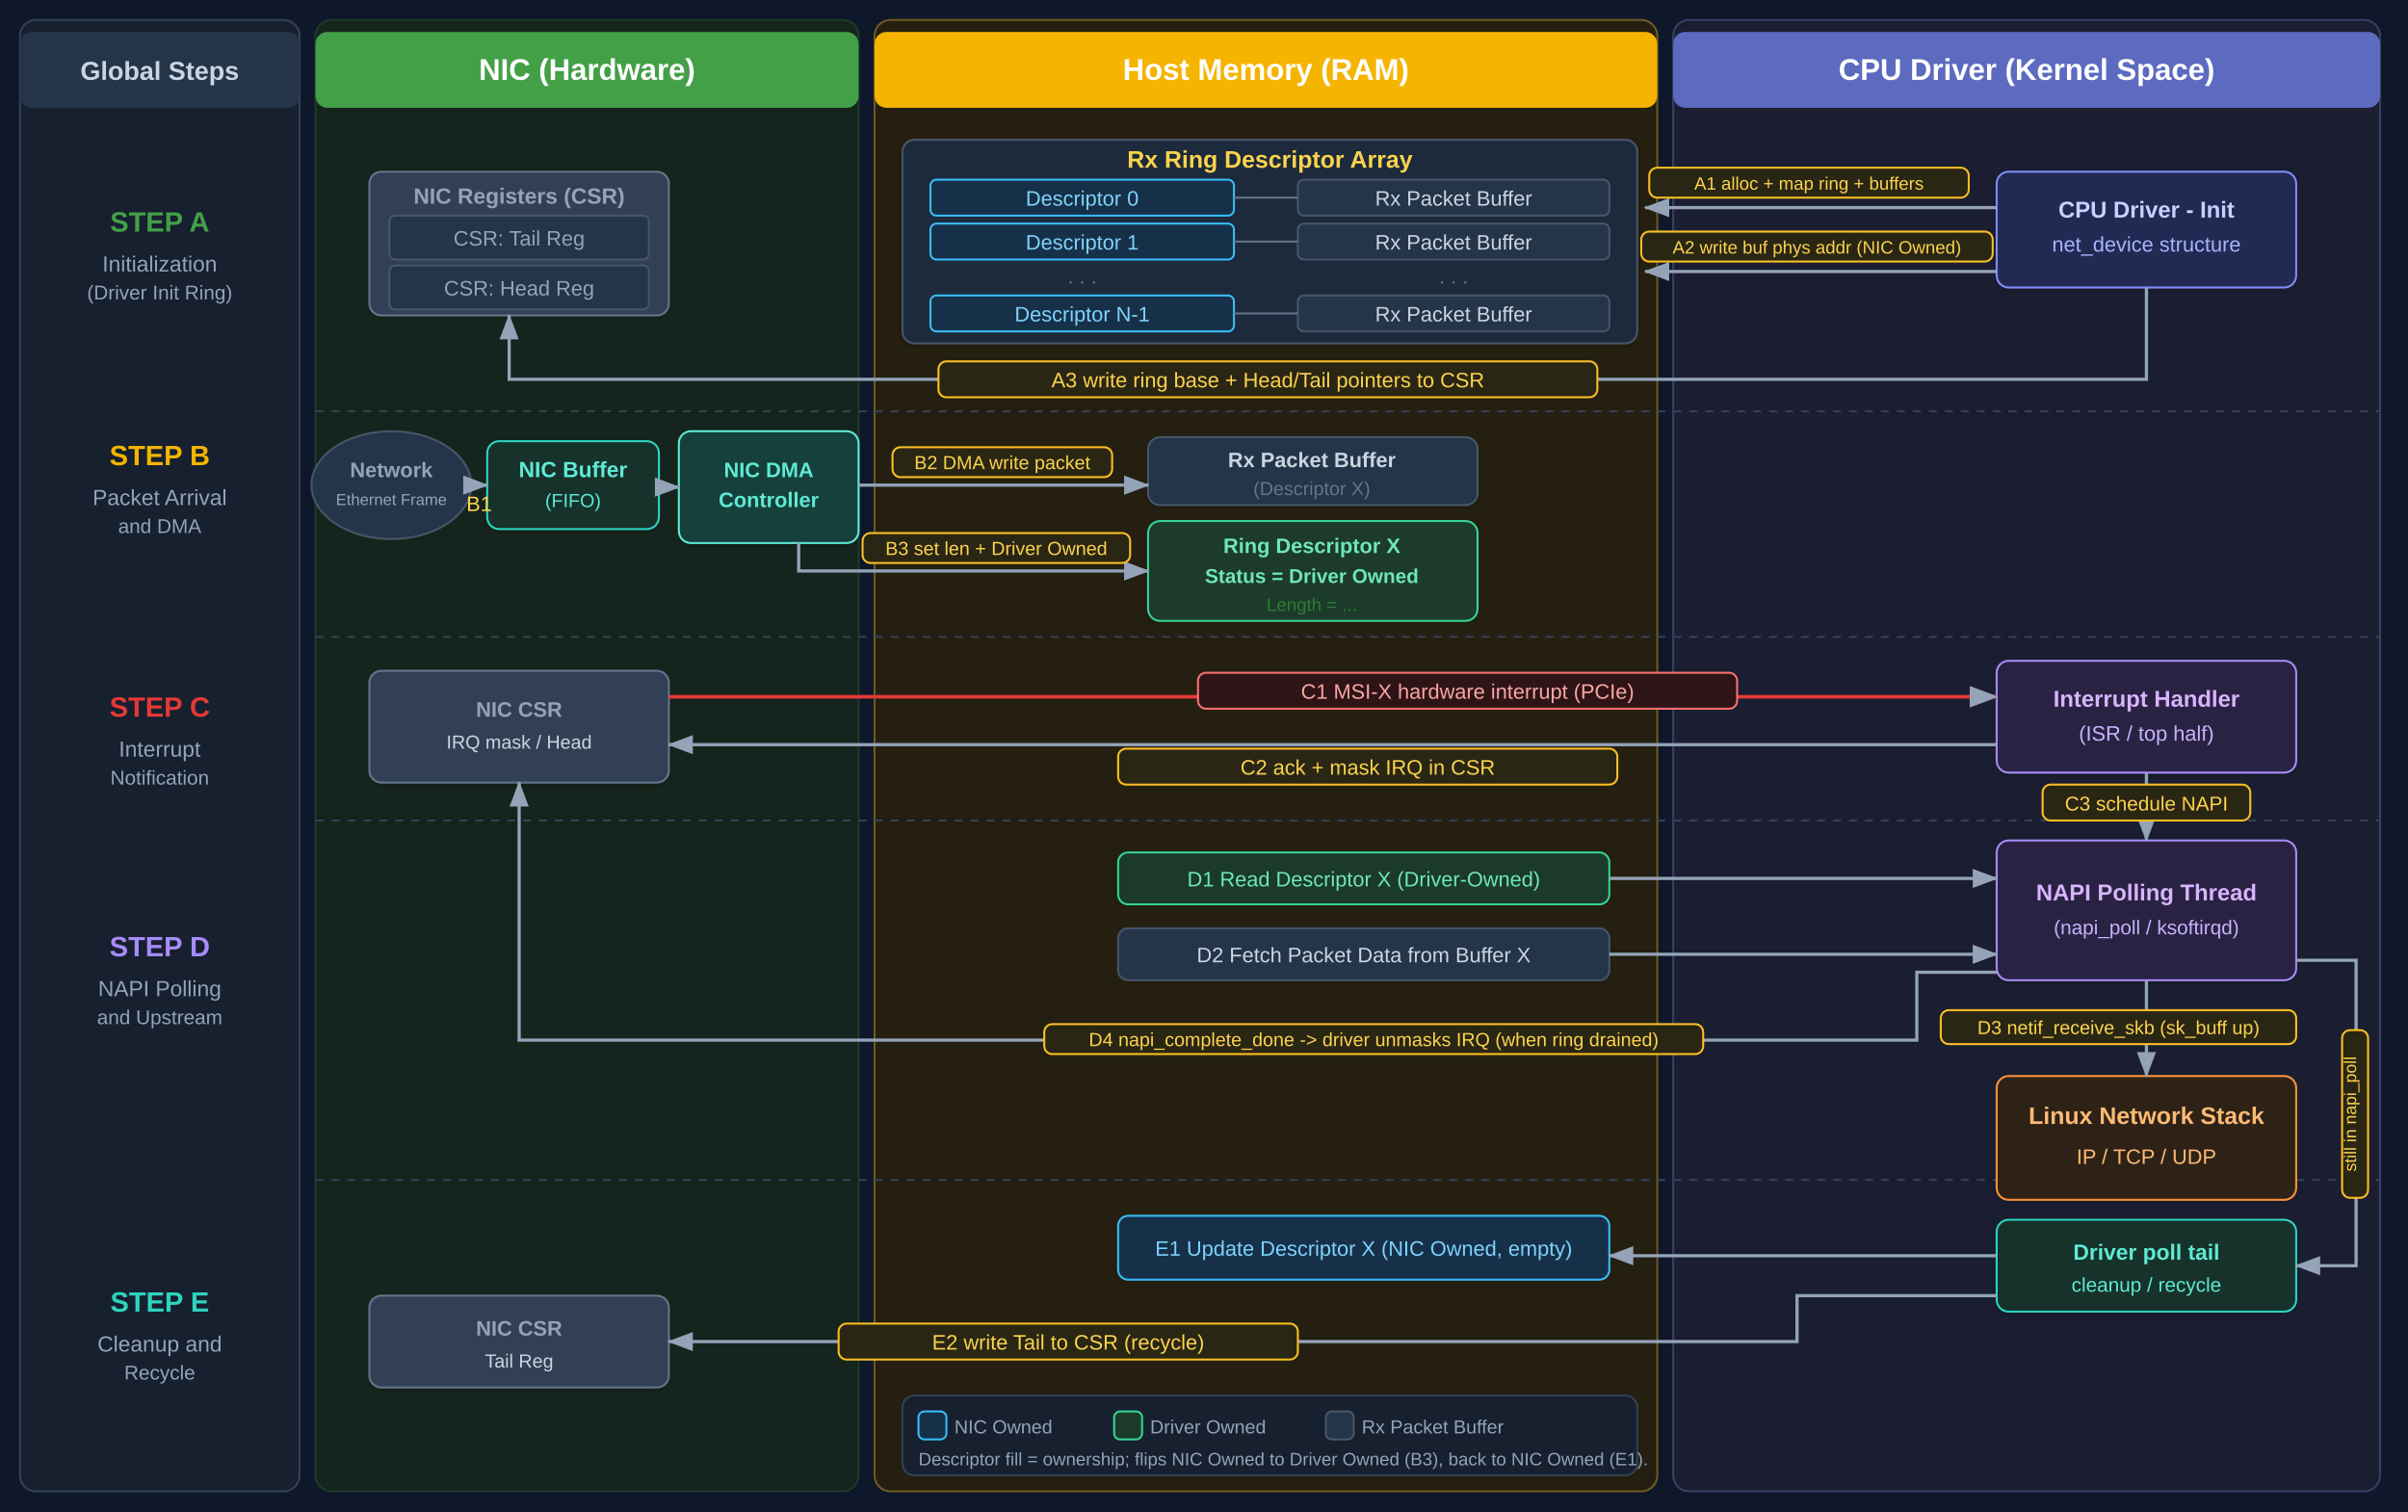
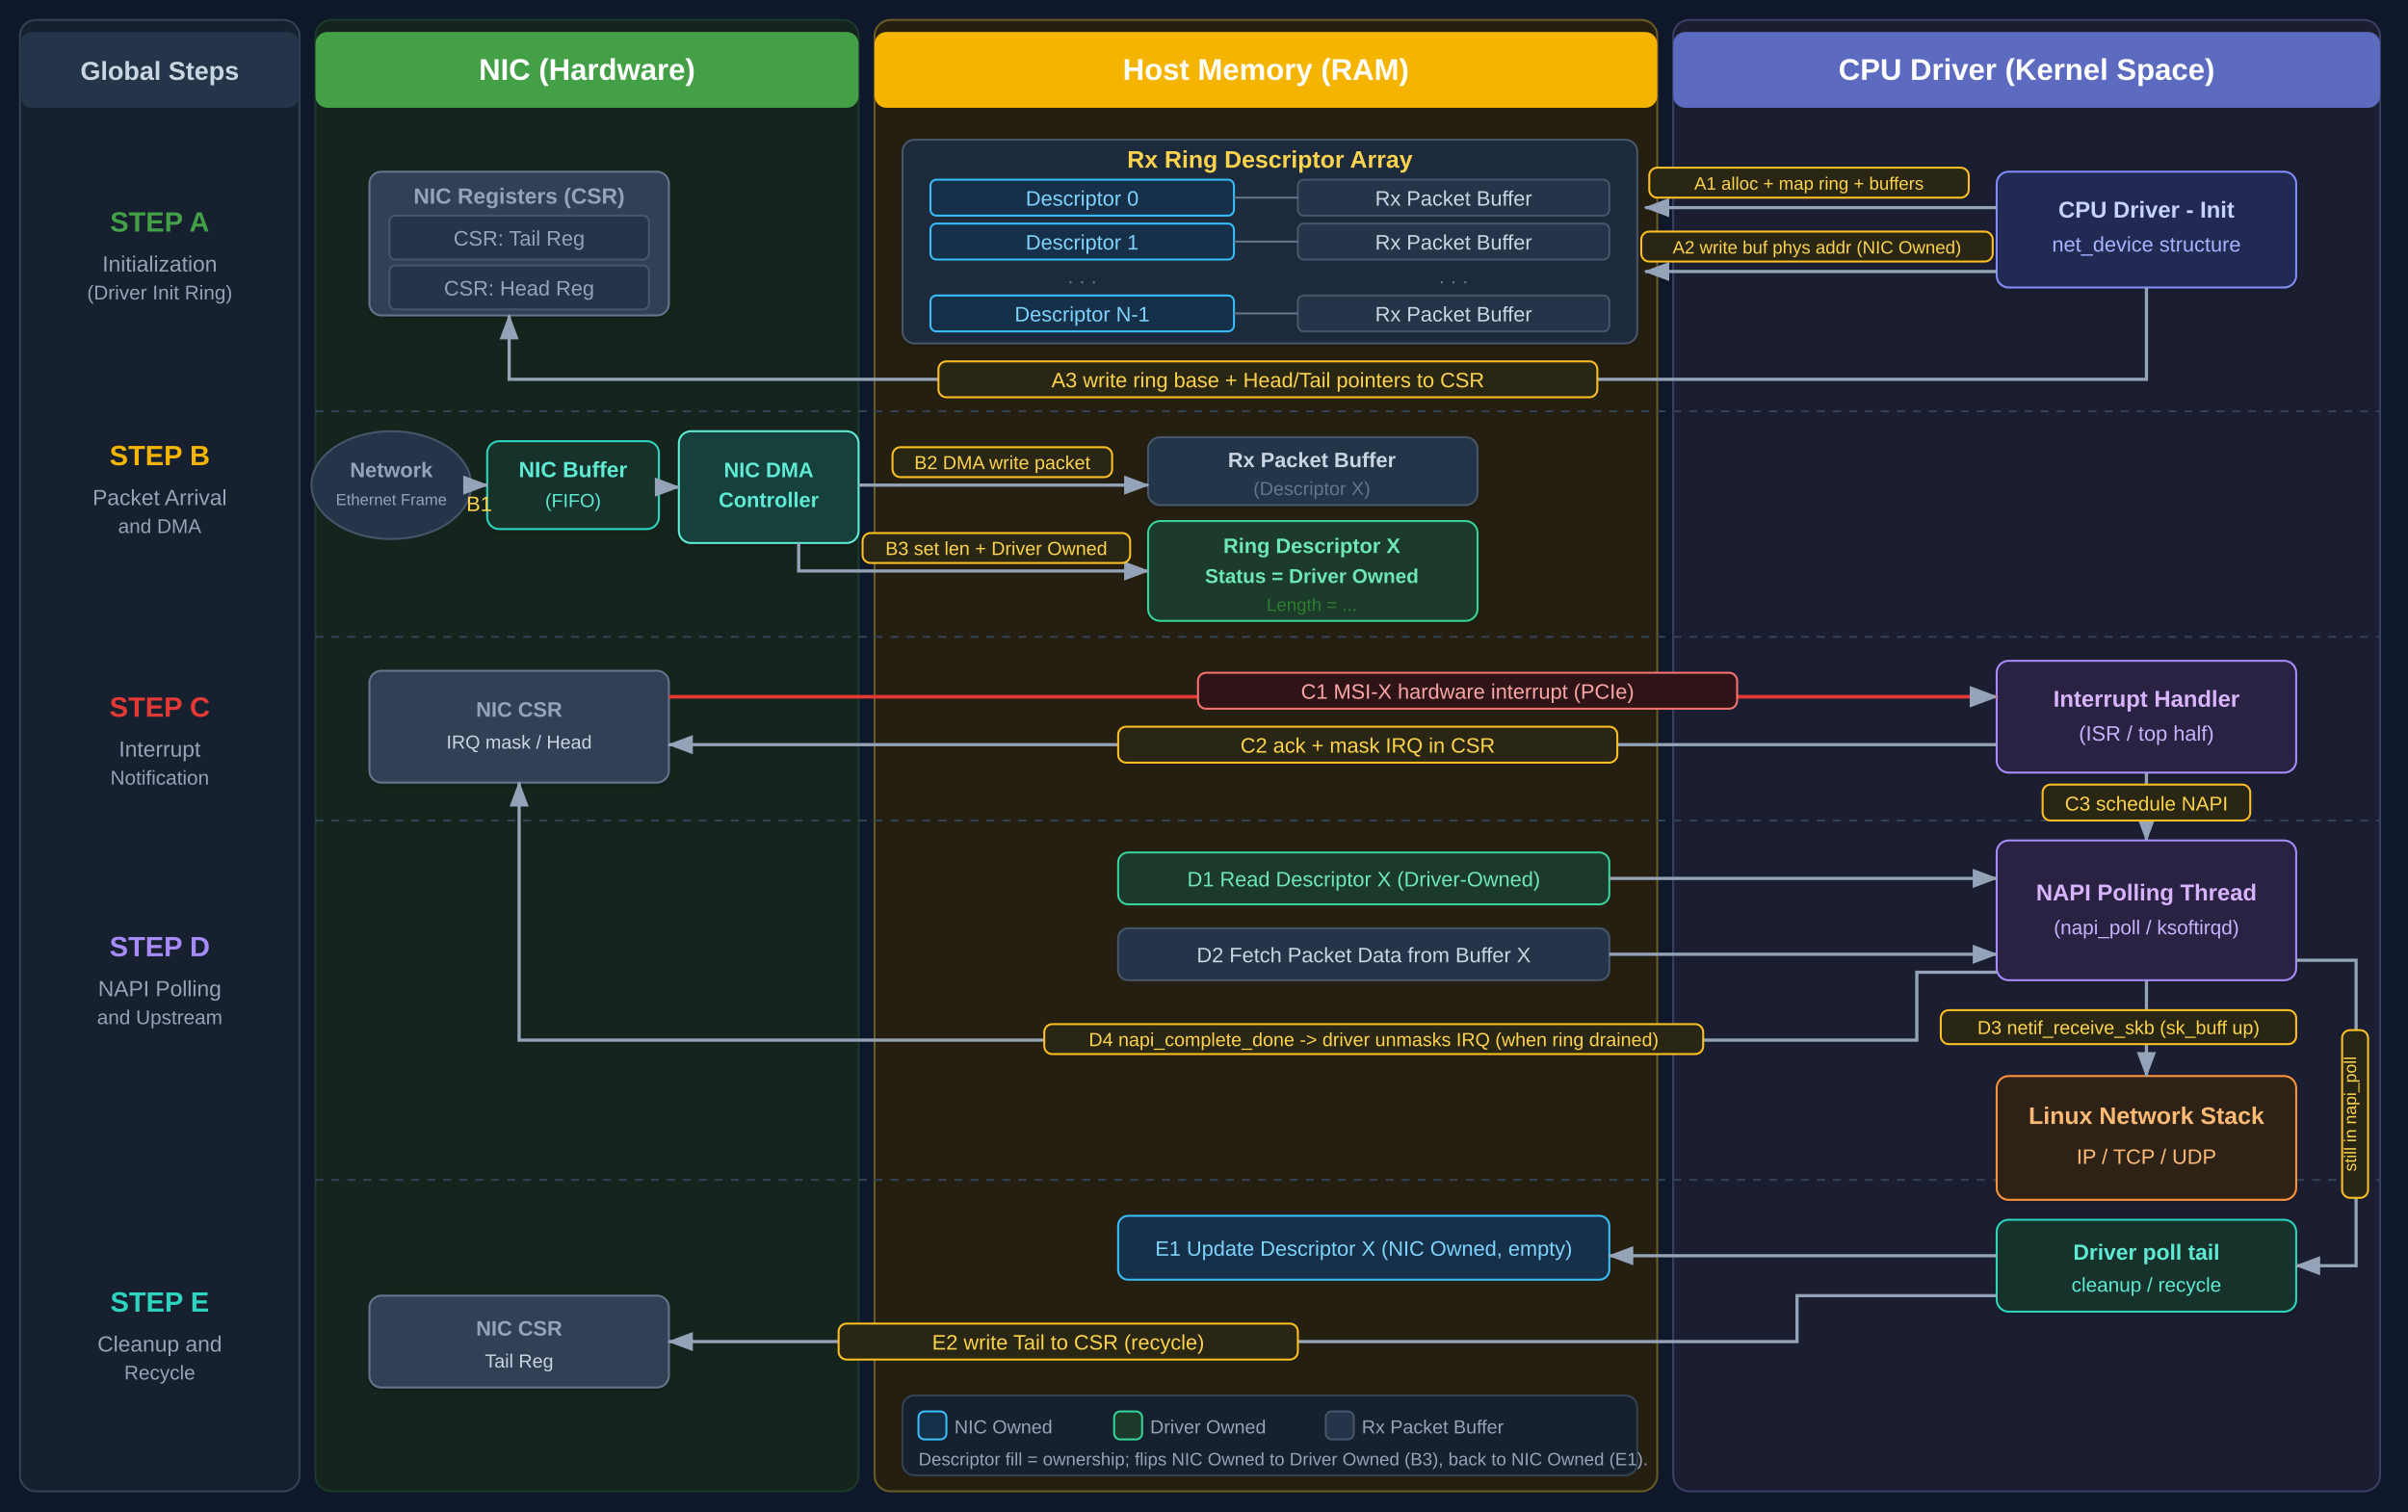
<svg xmlns="http://www.w3.org/2000/svg" viewBox="0 34 1206 757" font-family="Segoe UI, Arial, sans-serif">
  <defs>
    <marker id="arrow" markerWidth="9" markerHeight="9" refX="7.5" refY="3" orient="auto" markerUnits="strokeWidth">
      <path d="M0,0 L8,3 L0,6 Z" fill="#94a3b8" />
    </marker>
    <filter id="sh" x="-5%" y="-5%" width="110%" height="115%">
      <feDropShadow dx="0" dy="1" stdDeviation="1.2" flood-color="#000" flood-opacity="0.18" />
    </filter>
  </defs>
  <rect x="0" y="0" width="1206" height="801" fill="#0f172a" />
  <rect x="10" y="44" width="140" height="737" rx="8" fill="#16202e" stroke="#334155" />
  <rect x="158" y="44" width="272" height="737" rx="8" fill="#15241c" stroke="#1b3a2a" />
  <rect x="438" y="44" width="392" height="737" rx="8" fill="#241f10" stroke="#6b5a23" />
  <rect x="838" y="44" width="354" height="737" rx="8" fill="#1a1e30" stroke="#3a3f66" />
  <rect x="158" y="50" width="272" height="38" rx="6" fill="#43a047" />
  <text x="294" y="74" text-anchor="middle" font-size="15" font-weight="700" fill="#fff">NIC (Hardware)</text>
  <rect x="438" y="50" width="392" height="38" rx="6" fill="#f4b400" />
  <text x="634" y="74" text-anchor="middle" font-size="15" font-weight="700" fill="#fff">Host Memory (RAM)</text>
  <rect x="838" y="50" width="354" height="38" rx="6" fill="#5c6bc0" />
  <text x="1015" y="74" text-anchor="middle" font-size="15" font-weight="700" fill="#fff">CPU Driver (Kernel Space)</text>
  <rect x="10" y="50" width="140" height="38" rx="6" fill="#243449" />
  <text x="80" y="74" text-anchor="middle" font-size="13" font-weight="700" fill="#cbd5e1">Global Steps</text>
  <g stroke="#334155" stroke-dasharray="4 4" stroke-width="1">
    <line x1="158" y1="240" x2="1192" y2="240" />
    <line x1="158" y1="353" x2="1192" y2="353" />
    <line x1="158" y1="445" x2="1192" y2="445" />
    <line x1="158" y1="625" x2="1192" y2="625" />
  </g>
  <g text-anchor="middle" fill="#94a3b8">
    <text x="80" y="150" font-size="14" font-weight="700" fill="#43a047">STEP A</text>
    <text x="80" y="170" font-size="11">Initialization</text>
    <text x="80" y="184" font-size="10" fill="#94a3b8">(Driver Init Ring)</text>
    <text x="80" y="267" font-size="14" font-weight="700" fill="#f4b400">STEP B</text>
    <text x="80" y="287" font-size="11">Packet Arrival</text>
    <text x="80" y="301" font-size="10" fill="#94a3b8">and DMA</text>
    <text x="80" y="393" font-size="14" font-weight="700" fill="#e53935">STEP C</text>
    <text x="80" y="413" font-size="11">Interrupt</text>
    <text x="80" y="427" font-size="10" fill="#94a3b8">Notification</text>
    <text x="80" y="513" font-size="14" font-weight="700" fill="#a78bfa">STEP D</text>
    <text x="80" y="533" font-size="11">NAPI Polling</text>
    <text x="80" y="547" font-size="10" fill="#94a3b8">and Upstream</text>
    <text x="80" y="691" font-size="14" font-weight="700" fill="#2dd4bf">STEP E</text>
    <text x="80" y="711" font-size="11">Cleanup and</text>
    <text x="80" y="725" font-size="10" fill="#94a3b8">Recycle</text>
  </g>
  <rect x="185" y="120" width="150" height="72" rx="6" fill="#334155" stroke="#64748b" filter="url(#sh)" />
  <text x="260" y="136" text-anchor="middle" font-size="11" font-weight="700" fill="#94a3b8">NIC Registers (CSR)</text>
  <rect x="195" y="142" width="130" height="22" rx="3" fill="#243449" stroke="#475569" />
  <text x="260" y="157" text-anchor="middle" font-size="10.5" fill="#94a3b8">CSR: Tail Reg</text>
  <rect x="195" y="167" width="130" height="22" rx="3" fill="#243449" stroke="#475569" />
  <text x="260" y="182" text-anchor="middle" font-size="10.5" fill="#94a3b8">CSR: Head Reg</text>
  <rect x="452" y="104" width="368" height="102" rx="6" fill="#1e293b" stroke="#475569" filter="url(#sh)" />
  <text x="636" y="118" text-anchor="middle" font-size="12" font-weight="700" fill="#fcd34d">Rx Ring Descriptor Array</text>
  <g font-size="10.5">
    <rect x="466" y="124" width="152" height="18" rx="3" fill="#173049" stroke="#38bdf8" />
    <text x="542" y="137" text-anchor="middle" fill="#7dd3fc">Descriptor 0</text>
    <rect x="650" y="124" width="156" height="18" rx="3" fill="#243449" stroke="#475569" />
    <text x="728" y="137" text-anchor="middle" fill="#cbd5e1">Rx Packet Buffer</text>
    <line x1="618" y1="133" x2="650" y2="133" stroke="#64748b" />
    <rect x="466" y="146" width="152" height="18" rx="3" fill="#173049" stroke="#38bdf8" />
    <text x="542" y="159" text-anchor="middle" fill="#7dd3fc">Descriptor 1</text>
    <rect x="650" y="146" width="156" height="18" rx="3" fill="#243449" stroke="#475569" />
    <text x="728" y="159" text-anchor="middle" fill="#cbd5e1">Rx Packet Buffer</text>
    <line x1="618" y1="155" x2="650" y2="155" stroke="#64748b" />
    <text x="542" y="176" text-anchor="middle" fill="#64748b">. . .</text>
    <text x="728" y="176" text-anchor="middle" fill="#64748b">. . .</text>
    <rect x="466" y="182" width="152" height="18" rx="3" fill="#173049" stroke="#38bdf8" />
    <text x="542" y="195" text-anchor="middle" fill="#7dd3fc">Descriptor N-1</text>
    <rect x="650" y="182" width="156" height="18" rx="3" fill="#243449" stroke="#475569" />
    <text x="728" y="195" text-anchor="middle" fill="#cbd5e1">Rx Packet Buffer</text>
    <line x1="618" y1="191" x2="650" y2="191" stroke="#64748b" />
  </g>
  <rect x="1000" y="120" width="150" height="58" rx="6" fill="#232a52" stroke="#818cf8" filter="url(#sh)" />
  <text x="1075" y="143" text-anchor="middle" font-size="11.5" font-weight="700" fill="#c7d2fe">CPU Driver - Init</text>
  <text x="1075" y="160" text-anchor="middle" font-size="10.5" fill="#a5b4fc">net_device structure</text>
  <line x1="1000" y1="138" x2="824" y2="138" stroke="#94a3b8" stroke-width="1.6" marker-end="url(#arrow)" />
  <rect x="826" y="118" width="160" height="15" rx="4" fill="#2a2614" stroke="#fbbf24" />
  <text x="906" y="129" text-anchor="middle" font-size="9" fill="#fcd34d">A1  alloc + map ring + buffers</text>
  <line x1="1000" y1="170" x2="824" y2="170" stroke="#94a3b8" stroke-width="1.6" marker-end="url(#arrow)" />
  <rect x="822" y="150" width="176" height="15" rx="4" fill="#2a2614" stroke="#fbbf24" />
  <text x="910" y="161" text-anchor="middle" font-size="9" fill="#fcd34d">A2  write buf phys addr (NIC Owned)</text>
  <polyline points="1075,178 1075,224 255,224 255,192" fill="none" stroke="#94a3b8" stroke-width="1.6" marker-end="url(#arrow)" />
  <rect x="470" y="215" width="330" height="18" rx="4" fill="#2a2614" stroke="#fbbf24" />
  <text x="635" y="228" text-anchor="middle" font-size="10.5" fill="#fcd34d">A3  write ring base + Head/Tail pointers to CSR</text>
  <ellipse cx="196" cy="277" rx="40" ry="27" fill="#243449" stroke="#475569" />
  <text x="196" y="273" text-anchor="middle" font-size="10.5" font-weight="700" fill="#94a3b8">Network</text>
  <text x="196" y="287" text-anchor="middle" font-size="8" fill="#94a3b8">Ethernet Frame</text>
  <rect x="244" y="255" width="86" height="44" rx="6" fill="#14302c" stroke="#2dd4bf" filter="url(#sh)" />
  <text x="287" y="273" text-anchor="middle" font-size="11" font-weight="700" fill="#5eead4">NIC Buffer</text>
  <text x="287" y="288" text-anchor="middle" font-size="9.5" fill="#5eead4">(FIFO)</text>
  <rect x="340" y="250" width="90" height="56" rx="6" fill="#15403a" stroke="#5eead4" filter="url(#sh)" />
  <text x="385" y="273" text-anchor="middle" font-size="10.5" font-weight="700" fill="#5eead4">NIC DMA</text>
  <text x="385" y="288" text-anchor="middle" font-size="10.5" font-weight="700" fill="#5eead4">Controller</text>
  <rect x="575" y="253" width="165" height="34" rx="6" fill="#243449" stroke="#475569" filter="url(#sh)" />
  <text x="657" y="268" text-anchor="middle" font-size="10.5" font-weight="700" fill="#cbd5e1">Rx Packet Buffer</text>
  <text x="657" y="282" text-anchor="middle" font-size="9.5" fill="#64748b">(Descriptor X)</text>
  <rect x="575" y="295" width="165" height="50" rx="6" fill="#1b3a2a" stroke="#34d399" filter="url(#sh)" />
  <text x="657" y="311" text-anchor="middle" font-size="10.5" font-weight="700" fill="#6ee7b7">Ring Descriptor X</text>
  <text x="657" y="326" text-anchor="middle" font-size="10" font-weight="700" fill="#6ee7b7">Status = Driver Owned</text>
  <text x="657" y="340" text-anchor="middle" font-size="9" fill="#2e7d32">Length = ...</text>
  <line x1="236" y1="277" x2="244" y2="277" stroke="#94a3b8" stroke-width="1.6" marker-end="url(#arrow)" />
  <text x="240" y="290" text-anchor="middle" font-size="10.5" fill="#fcd34d">B1</text>
  <line x1="330" y1="278" x2="340" y2="278" stroke="#94a3b8" stroke-width="1.6" marker-end="url(#arrow)" />
  <line x1="430" y1="277" x2="575" y2="277" stroke="#94a3b8" stroke-width="1.6" marker-end="url(#arrow)" />
  <rect x="447" y="258" width="110" height="15" rx="4" fill="#2a2614" stroke="#fbbf24" />
  <text x="502" y="269" text-anchor="middle" font-size="9.5" fill="#fcd34d">B2  DMA write packet</text>
  <polyline points="400,306 400,320 575,320" fill="none" stroke="#94a3b8" stroke-width="1.6" marker-end="url(#arrow)" />
  <rect x="432" y="301" width="134" height="15" rx="4" fill="#2a2614" stroke="#fbbf24" />
  <text x="499" y="312" text-anchor="middle" font-size="9.5" fill="#fcd34d">B3  set len + Driver Owned</text>
  <rect x="185" y="370" width="150" height="56" rx="6" fill="#334155" stroke="#64748b" filter="url(#sh)" />
  <text x="260" y="393" text-anchor="middle" font-size="10.5" font-weight="700" fill="#94a3b8">NIC CSR</text>
  <text x="260" y="409" text-anchor="middle" font-size="9.5" fill="#cbd5e1">IRQ mask / Head</text>
  <rect x="1000" y="365" width="150" height="56" rx="6" fill="#2a2142" stroke="#a78bfa" filter="url(#sh)" />
  <text x="1075" y="388" text-anchor="middle" font-size="11.5" font-weight="700" fill="#d8b4fe">Interrupt Handler</text>
  <text x="1075" y="405" text-anchor="middle" font-size="10.5" fill="#c4b5fd">(ISR / top half)</text>
  <line x1="335" y1="383" x2="1000" y2="383" stroke="#e53935" stroke-width="1.8" marker-end="url(#arrow)" />
  <rect x="600" y="371" width="270" height="18" rx="4" fill="#2e1416" stroke="#f87171" />
  <text x="735" y="384" text-anchor="middle" font-size="10.5" fill="#fca5a5">C1  MSI-X hardware interrupt (PCIe)</text>
  <line x1="1000" y1="407" x2="335" y2="407" stroke="#94a3b8" stroke-width="1.6" marker-end="url(#arrow)" />
-   <rect x="560" y="409" width="250" height="18" rx="4" fill="#2a2614" stroke="#fbbf24" />
-   <text x="685" y="422" text-anchor="middle" font-size="10.5" fill="#fcd34d">C2  ack + mask IRQ in CSR</text>
+   <rect x="560" y="398" width="250" height="18" rx="4" fill="#2a2614" stroke="#fbbf24" />
+   <text x="685" y="411" text-anchor="middle" font-size="10.5" fill="#fcd34d">C2  ack + mask IRQ in CSR</text>
  <line x1="1075" y1="421" x2="1075" y2="455" stroke="#94a3b8" stroke-width="1.6" marker-end="url(#arrow)" />
  <rect x="1023" y="427" width="104" height="18" rx="4" fill="#2a2614" stroke="#fbbf24" />
  <text x="1075" y="440" text-anchor="middle" font-size="10" fill="#fcd34d">C3 schedule NAPI</text>
  <rect x="1000" y="455" width="150" height="70" rx="6" fill="#2a2142" stroke="#a78bfa" filter="url(#sh)" />
  <text x="1075" y="485" text-anchor="middle" font-size="11.5" font-weight="700" fill="#d8b4fe">NAPI Polling Thread</text>
  <text x="1075" y="502" text-anchor="middle" font-size="10" fill="#c4b5fd">(napi_poll / ksoftirqd)</text>
  <rect x="560" y="461" width="246" height="26" rx="5" fill="#1b3a2a" stroke="#34d399" />
  <text x="683" y="478" text-anchor="middle" font-size="10.5" fill="#6ee7b7">D1  Read Descriptor X (Driver-Owned)</text>
  <rect x="560" y="499" width="246" height="26" rx="5" fill="#243449" stroke="#475569" />
  <text x="683" y="516" text-anchor="middle" font-size="10.5" fill="#cbd5e1">D2  Fetch Packet Data from Buffer X</text>
  <rect x="1000" y="573" width="150" height="62" rx="6" fill="#2e2412" stroke="#fb923c" filter="url(#sh)" />
  <text x="1075" y="597" text-anchor="middle" font-size="12" font-weight="700" fill="#fdba74">Linux Network Stack</text>
  <text x="1075" y="617" text-anchor="middle" font-size="10.5" fill="#fdba74">IP / TCP / UDP</text>
  <line x1="806" y1="474" x2="1000" y2="474" stroke="#94a3b8" stroke-width="1.6" marker-end="url(#arrow)" />
  <line x1="806" y1="512" x2="1000" y2="512" stroke="#94a3b8" stroke-width="1.6" marker-end="url(#arrow)" />
  <line x1="1075" y1="525" x2="1075" y2="573" stroke="#94a3b8" stroke-width="1.6" marker-end="url(#arrow)" />
  <rect x="972" y="540" width="178" height="17" rx="4" fill="#2a2614" stroke="#fbbf24" />
  <text x="1061" y="552" text-anchor="middle" font-size="9.5" fill="#fcd34d">D3  netif_receive_skb (sk_buff up)</text>
  <polyline points="1000,521 960,521 960,555 260,555 260,426" fill="none" stroke="#94a3b8" stroke-width="1.6" marker-end="url(#arrow)" />
  <rect x="523" y="547" width="330" height="15" rx="4" fill="#2a2614" stroke="#fbbf24" />
  <text x="688" y="558" text-anchor="middle" font-size="9.5" fill="#fcd34d">D4  napi_complete_done -&gt; driver unmasks IRQ (when ring drained)</text>
  <rect x="1000" y="645" width="150" height="46" rx="6" fill="#14302c" stroke="#2dd4bf" filter="url(#sh)" />
  <text x="1075" y="665" text-anchor="middle" font-size="11" font-weight="700" fill="#5eead4">Driver poll tail</text>
  <text x="1075" y="681" text-anchor="middle" font-size="10" fill="#5eead4">cleanup / recycle</text>
  <polyline points="1150,515 1180,515 1180,668 1150,668" fill="none" stroke="#94a3b8" stroke-width="1.6" marker-end="url(#arrow)" />
  <rect x="1138" y="585" width="84" height="13" rx="4" fill="#2a2614" stroke="#fbbf24" transform="rotate(-90 1180 592)" />
  <text x="1180" y="592" text-anchor="middle" font-size="8.5" fill="#fcd34d" transform="rotate(-90 1180 592)">still in napi_poll</text>
  <rect x="560" y="643" width="246" height="32" rx="5" fill="#173049" stroke="#38bdf8" />
  <text x="683" y="663" text-anchor="middle" font-size="10.5" fill="#7dd3fc">E1  Update Descriptor X (NIC Owned, empty)</text>
  <rect x="185" y="683" width="150" height="46" rx="6" fill="#334155" stroke="#64748b" filter="url(#sh)" />
  <text x="260" y="703" text-anchor="middle" font-size="10.5" font-weight="700" fill="#94a3b8">NIC CSR</text>
  <text x="260" y="719" text-anchor="middle" font-size="9.5" fill="#cbd5e1">Tail Reg</text>
  <line x1="1000" y1="663" x2="806" y2="663" stroke="#94a3b8" stroke-width="1.6" marker-end="url(#arrow)" />
  <polyline points="1000,683 900,683 900,706 335,706" fill="none" stroke="#94a3b8" stroke-width="1.6" marker-end="url(#arrow)" />
  <rect x="420" y="697" width="230" height="18" rx="4" fill="#2a2614" stroke="#fbbf24" />
  <text x="535" y="710" text-anchor="middle" font-size="10.5" fill="#fcd34d">E2  write Tail to CSR (recycle)</text>
  <rect x="452" y="733" width="368" height="40" rx="6" fill="#16202e" stroke="#334155" />
  <rect x="460" y="741" width="14" height="14" rx="3" fill="#173049" stroke="#38bdf8" />
  <text x="478" y="752" font-size="9.5" fill="#94a3b8">NIC Owned</text>
  <rect x="558" y="741" width="14" height="14" rx="3" fill="#1b3a2a" stroke="#34d399" />
  <text x="576" y="752" font-size="9.5" fill="#94a3b8">Driver Owned</text>
  <rect x="664" y="741" width="14" height="14" rx="3" fill="#243449" stroke="#475569" />
  <text x="682" y="752" font-size="9.5" fill="#94a3b8">Rx Packet Buffer</text>
  <text x="460" y="768" font-size="9" fill="#94a3b8">Descriptor fill = ownership; flips NIC Owned to Driver Owned (B3), back to NIC Owned (E1).</text>
</svg>
